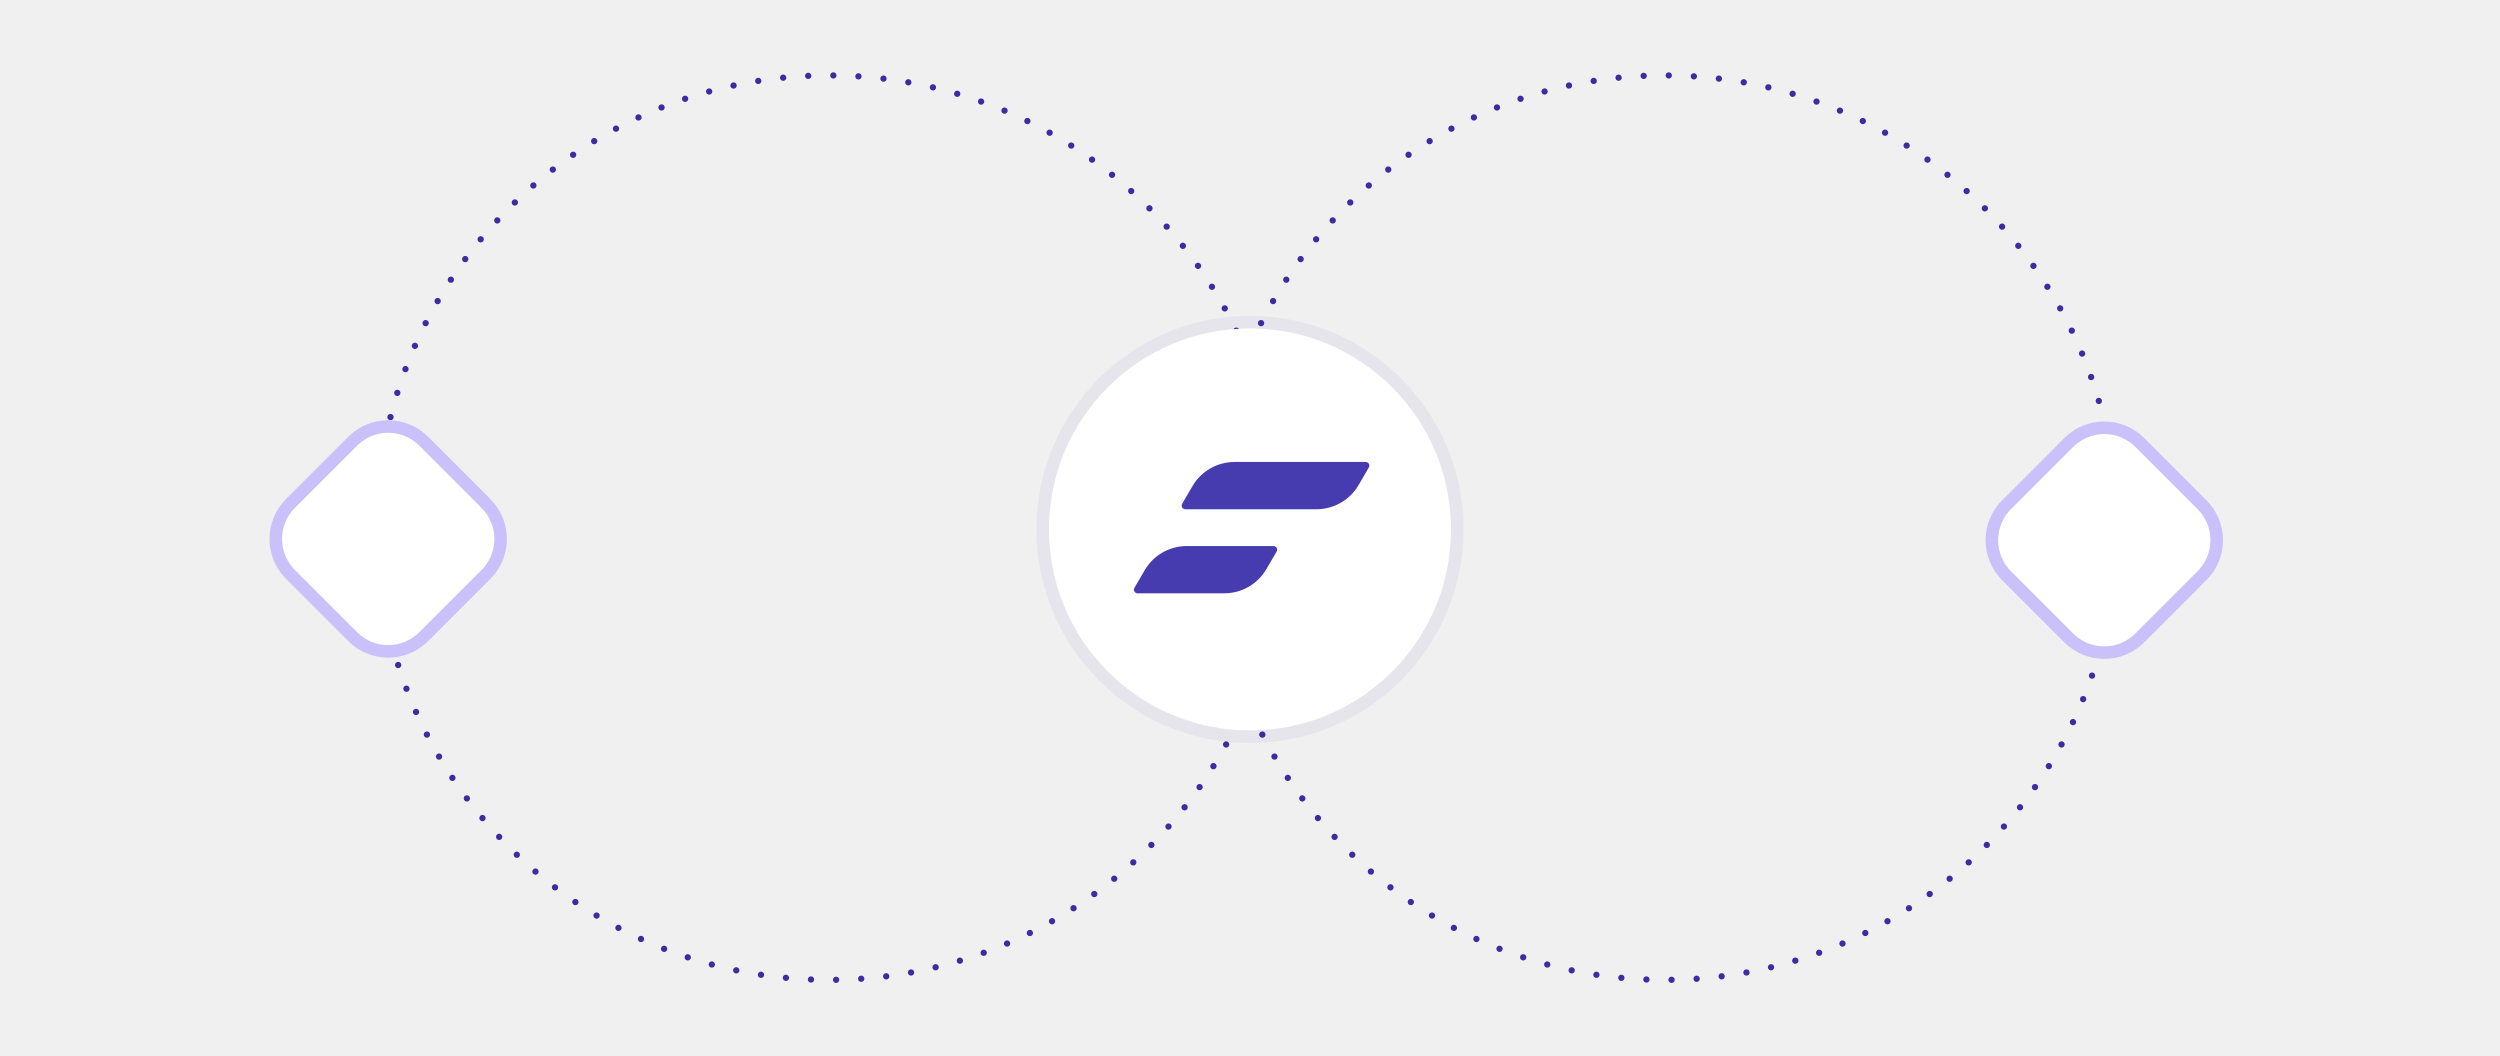
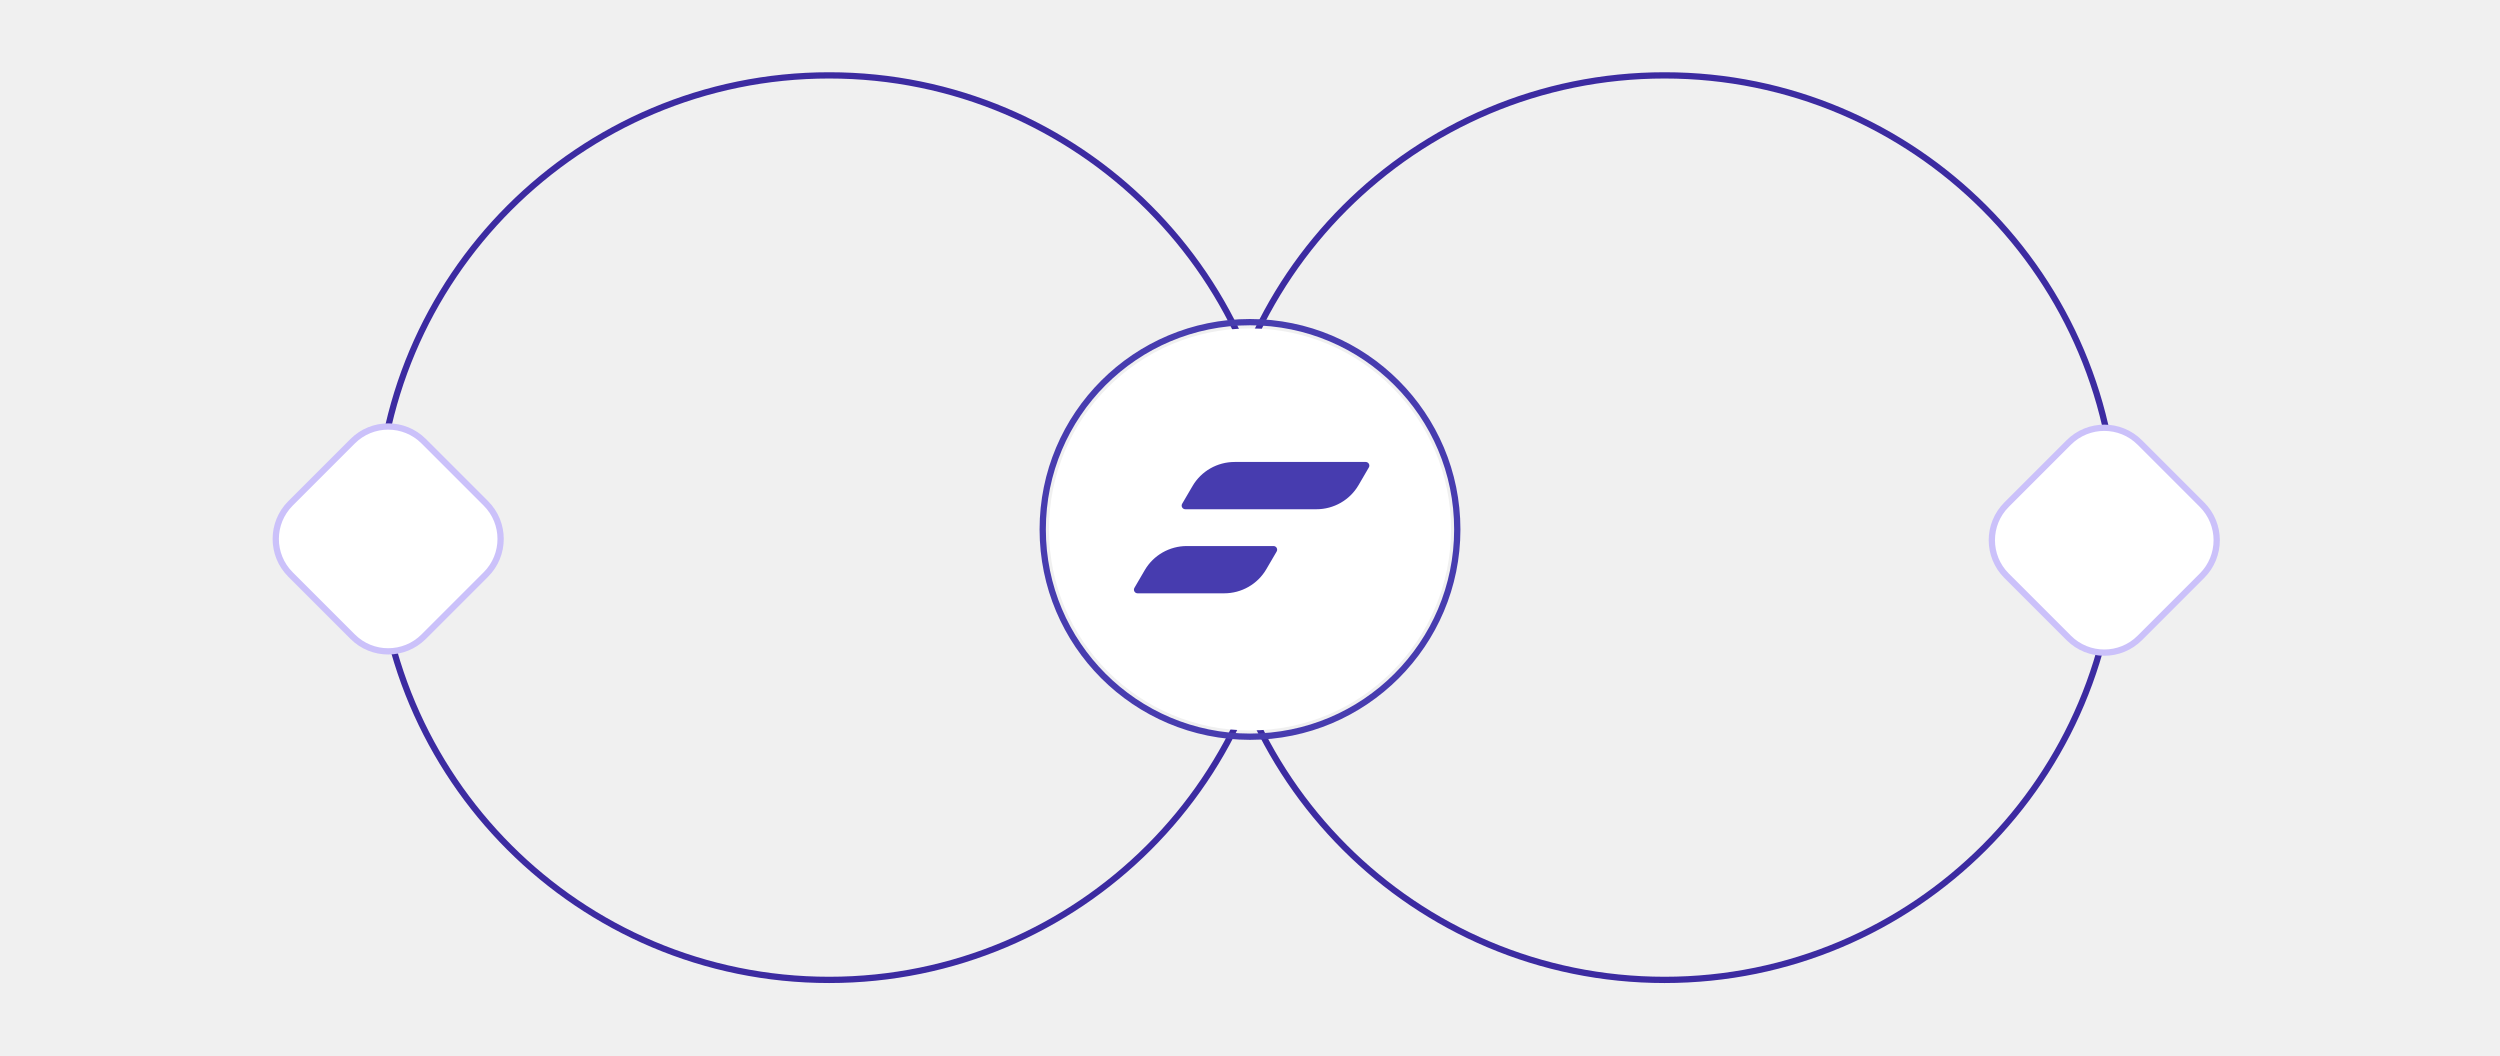
<svg xmlns="http://www.w3.org/2000/svg" width="398" height="168" viewBox="0 0 398 168" fill="none">
-   <circle cx="265" cy="84" r="72" stroke="#3C2BA1" stroke-linecap="round" stroke-linejoin="bevel" stroke-dasharray="0 4" />
-   <circle cx="132" cy="84" r="72" stroke="#3C2BA1" stroke-linecap="round" stroke-linejoin="bevel" stroke-dasharray="0 4" />
+   <circle cx="265" cy="84" r="72" stroke="#3C2BA1" strokeLinecap="round" strokeLinejoin="bevel" strokeDasharray="0 4" />
+   <circle cx="132" cy="84" r="72" stroke="#3C2BA1" strokeLinecap="round" strokeLinejoin="bevel" strokeDasharray="0 4" />
  <rect x="167" y="52.285" width="64" height="64" rx="32" fill="white" />
-   <rect x="166" y="51.285" width="66" height="66" rx="33" stroke="#473CAF" stroke-opacity="0.06" stroke-width="2" />
-   <rect x="335" y="64.787" width="30" height="30" rx="8" transform="rotate(45 335 64.7867)" fill="white" stroke="#CBC1FA" stroke-width="2" />
-   <path fill-rule="evenodd" clip-rule="evenodd" d="M188.702 81.072C188.253 81.072 187.974 80.585 188.2 80.198L189.854 77.371C191.239 75.002 193.792 73.545 196.553 73.545H217.418C217.867 73.545 218.146 74.031 217.92 74.418L216.276 77.238C214.892 79.611 212.337 81.072 209.571 81.072H188.702ZM181.103 94.456C180.655 94.456 180.376 93.97 180.602 93.583L182.246 90.763C183.63 88.39 186.186 86.929 188.951 86.929H202.742C203.191 86.929 203.47 87.416 203.243 87.803L201.59 90.63C200.205 92.998 197.652 94.456 194.89 94.456H181.103Z" fill="#473CAF" />
-   <rect x="61.799" y="64.586" width="30" height="30" rx="8" transform="rotate(45 61.7991 64.5858)" fill="white" stroke="#CBC1FA" stroke-width="2" />
+   <rect x="166" y="51.285" width="66" height="66" rx="33" stroke="#473CAF" strokeOpacity="0.06" strokeWidth="2" />
+   <rect x="335" y="64.787" width="30" height="30" rx="8" transform="rotate(45 335 64.7867)" fill="white" stroke="#CBC1FA" strokeWidth="2" />
+   <path fillRule="evenodd" clipRule="evenodd" d="M188.702 81.072C188.253 81.072 187.974 80.585 188.2 80.198L189.854 77.371C191.239 75.002 193.792 73.545 196.553 73.545H217.418C217.867 73.545 218.146 74.031 217.92 74.418L216.276 77.238C214.892 79.611 212.337 81.072 209.571 81.072H188.702ZM181.103 94.456C180.655 94.456 180.376 93.97 180.602 93.583L182.246 90.763C183.63 88.39 186.186 86.929 188.951 86.929H202.742C203.191 86.929 203.47 87.416 203.243 87.803L201.59 90.63C200.205 92.998 197.652 94.456 194.89 94.456H181.103Z" fill="#473CAF" />
+   <rect x="61.799" y="64.586" width="30" height="30" rx="8" transform="rotate(45 61.7991 64.5858)" fill="white" stroke="#CBC1FA" strokeWidth="2" />
</svg>
